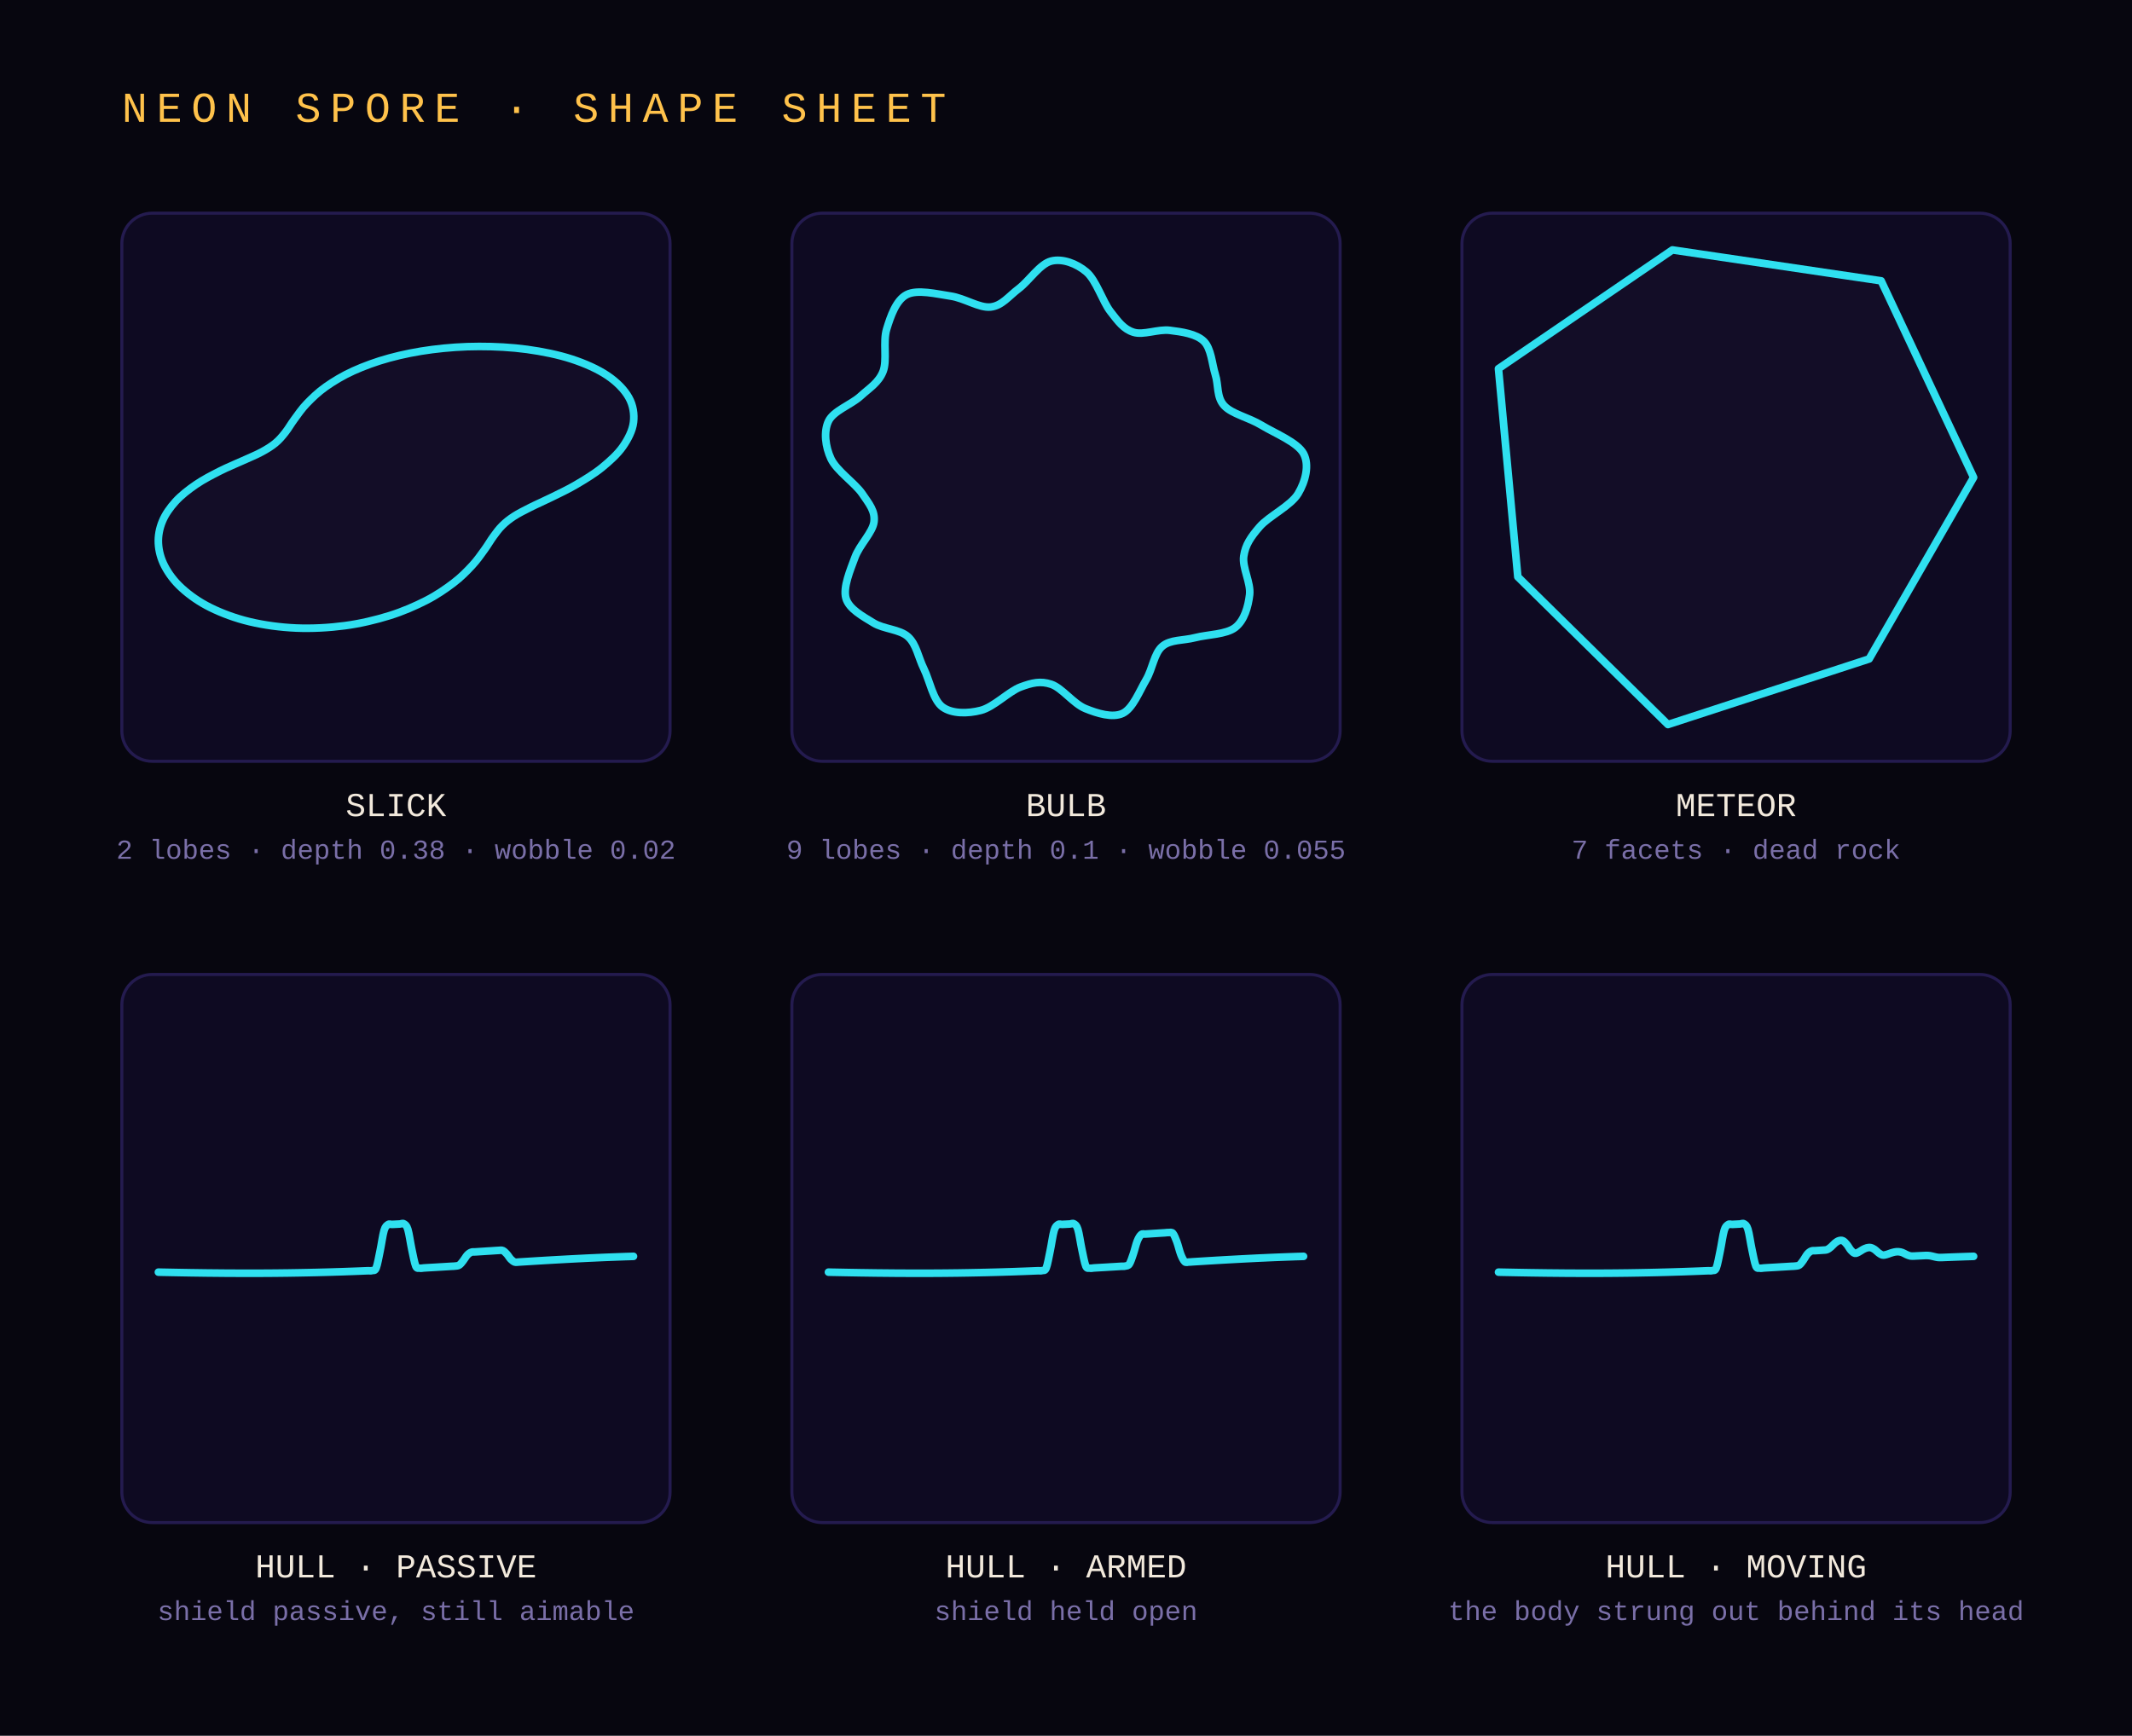
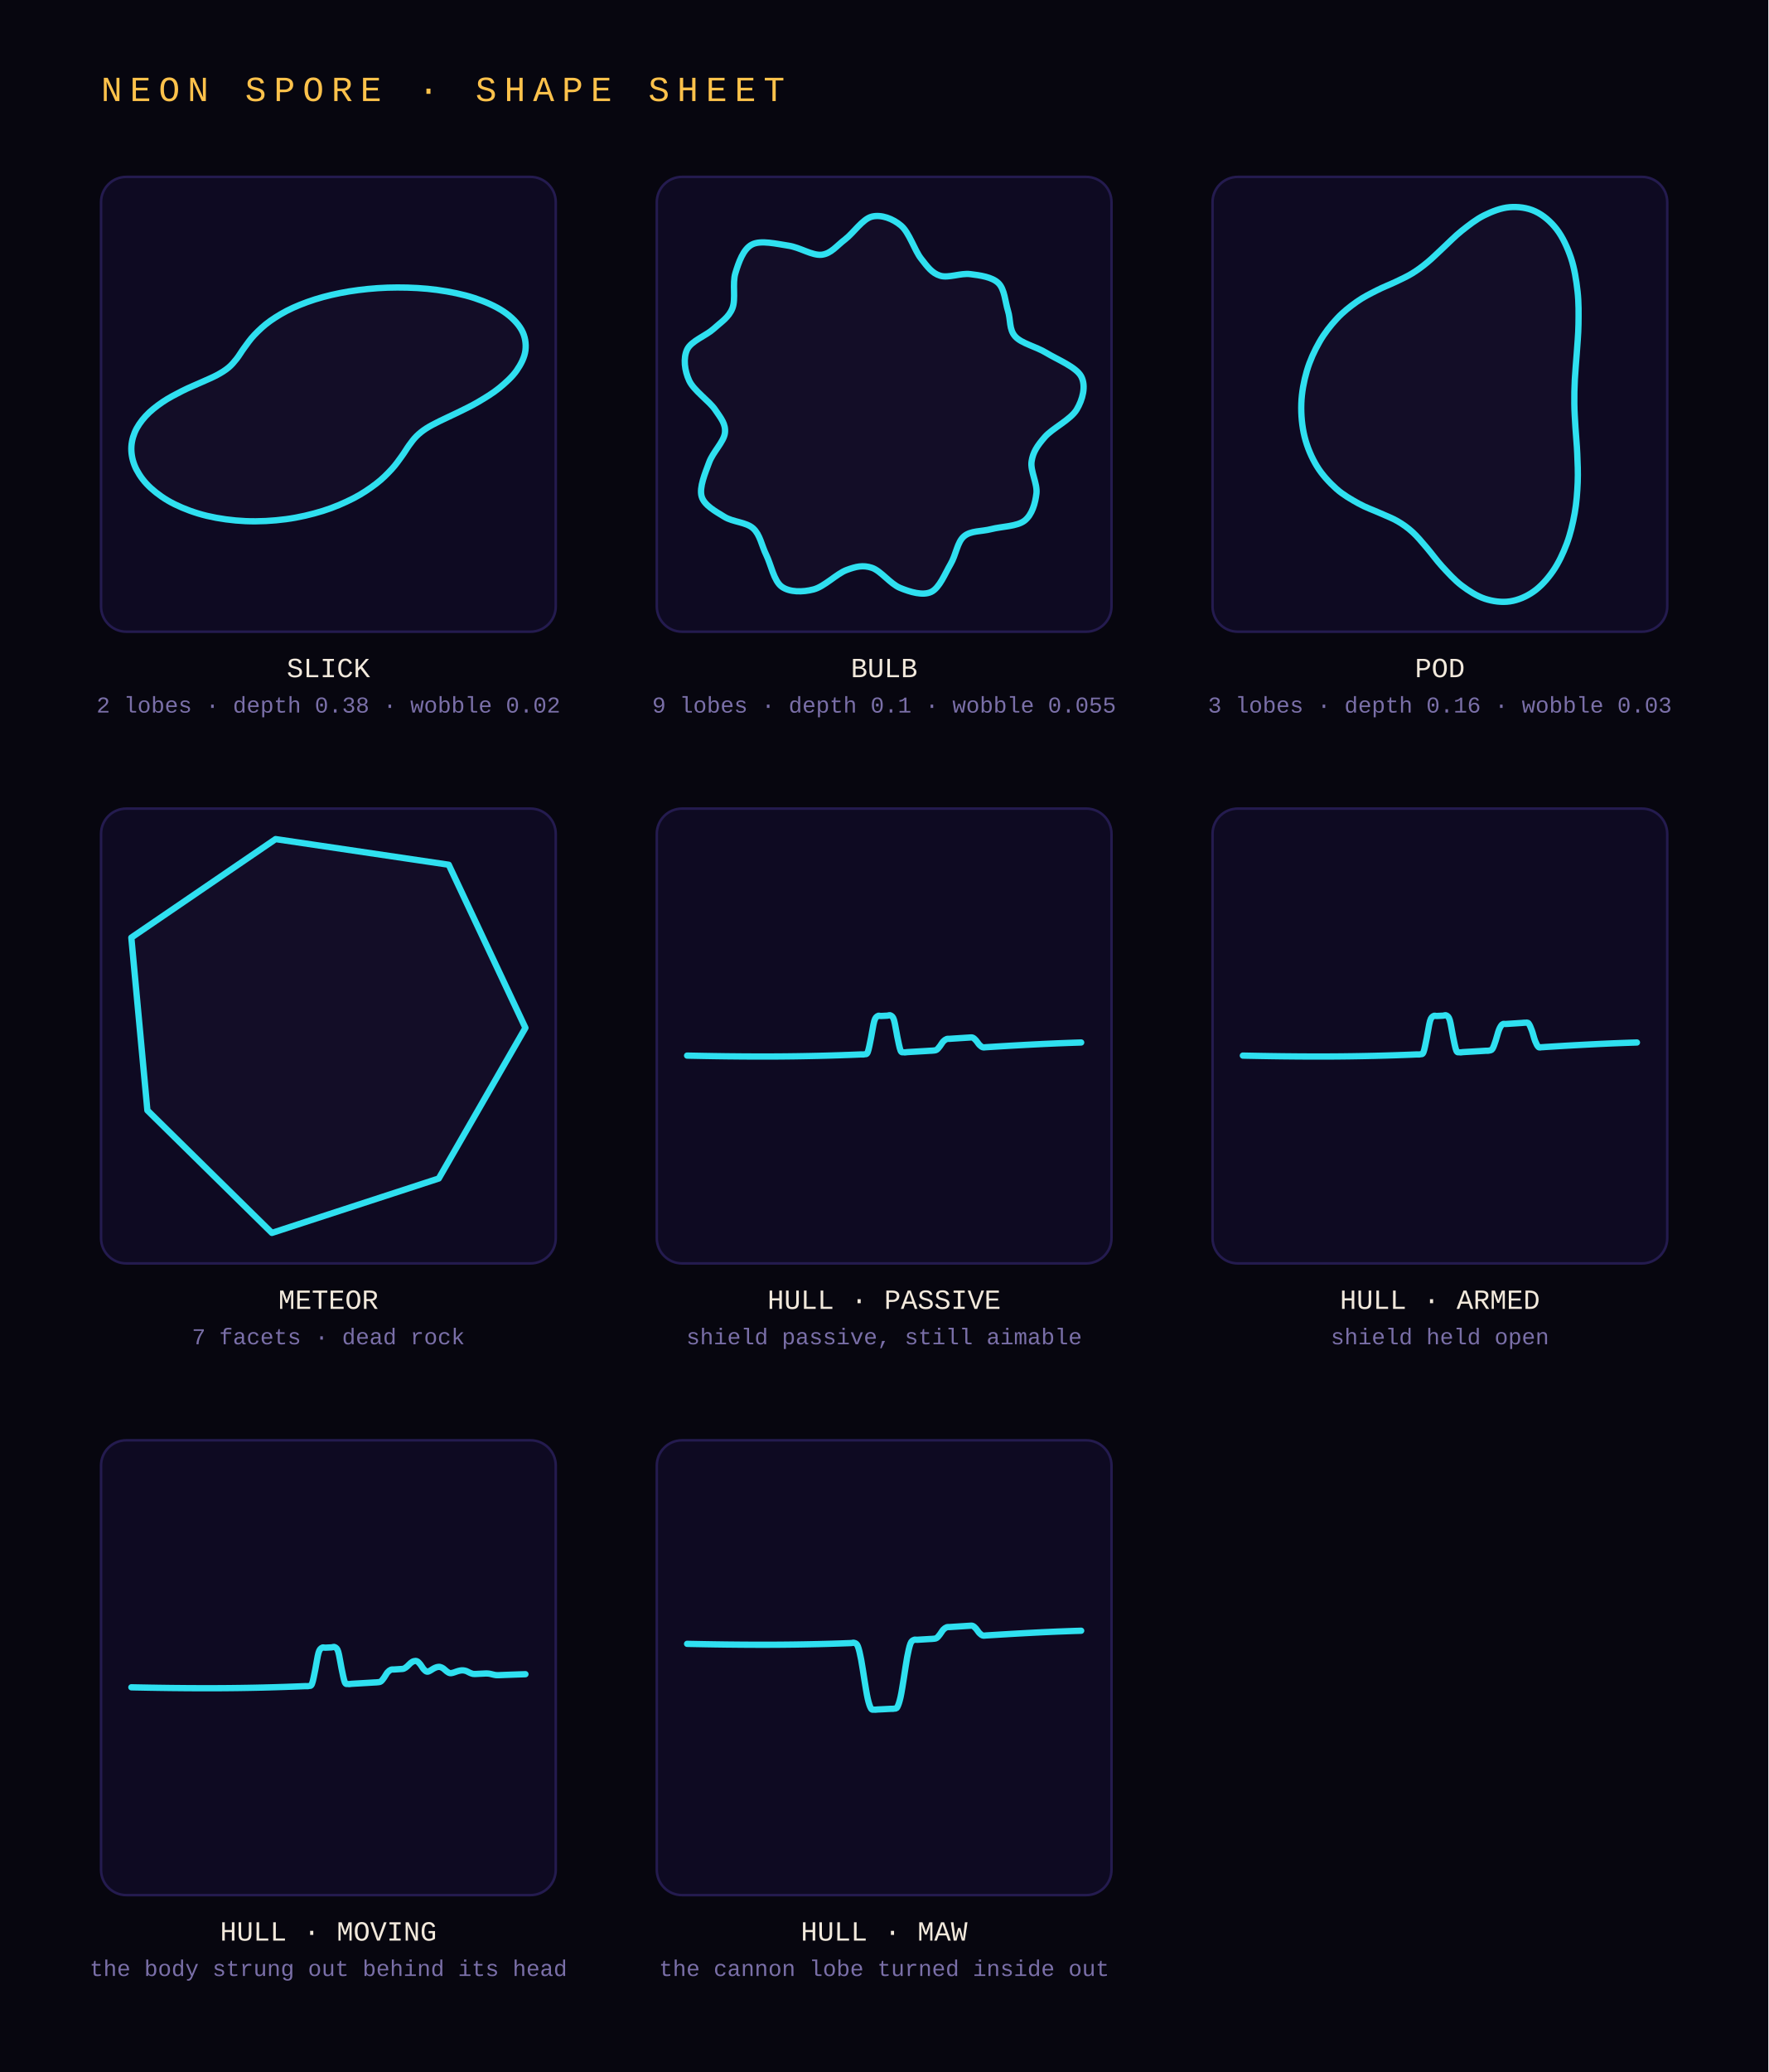
- <svg xmlns="http://www.w3.org/2000/svg" viewBox="0 0 700 570" width="700" height="570">
-   <rect width="700" height="570" fill="#07060F" />
+ <svg xmlns="http://www.w3.org/2000/svg" viewBox="0 0 700 820" width="700" height="820">
+   <rect width="700" height="820" fill="#07060F" />
  <text x="40" y="40" fill="#FFC24B" font-family="Courier New, monospace" font-size="14" letter-spacing="3">NEON SPORE · SHAPE SHEET</text>
  <g transform="translate(130 160)">
    <rect x="-90" y="-90" width="180" height="180" rx="10" fill="#0E0A22" stroke="#241B4F" />
    <g transform="scale(1.0632) translate(-2.03 -0.83)">
      <path d="M 57.73 0.00 C 55.14 1.53, 52.42 2.79, 50.05 3.96 C 47.68 5.14, 45.43 6.09, 43.50 7.07 C 41.58 8.04, 39.92 8.87, 38.48 9.80 C 37.04 10.74, 35.93 11.62, 34.87 12.67 C 33.81 13.71, 33.03 14.80, 32.11 16.05 C 31.19 17.31, 30.43 18.69, 29.33 20.19 C 28.23 21.69, 27.12 23.35, 25.53 25.05 C 23.94 26.76, 22.13 28.63, 19.77 30.42 C 17.40 32.21, 14.64 34.14, 11.35 35.82 C 8.05 37.50, 4.19 39.21, 0.00 40.51 C -4.19 41.81, -9.01 42.97, -13.81 43.60 C -18.61 44.24, -23.91 44.53, -28.80 44.32 C -33.69 44.11, -38.76 43.41, -43.17 42.36 C -47.57 41.31, -51.76 39.74, -55.24 38.02 C -58.73 36.30, -61.71 34.17, -64.06 32.03 C -66.42 29.90, -68.17 27.51, -69.38 25.20 C -70.59 22.89, -71.21 20.48, -71.33 18.17 C -71.45 15.87, -71.00 13.55, -70.11 11.39 C -69.23 9.23, -67.75 7.13, -66.02 5.23 C -64.29 3.33, -62.00 1.56, -59.73 0.00 C -57.45 -1.56, -54.78 -2.92, -52.37 -4.15 C -49.97 -5.37, -47.43 -6.37, -45.28 -7.36 C -43.13 -8.34, -41.13 -9.14, -39.45 -10.05 C -37.77 -10.96, -36.43 -11.79, -35.21 -12.79 C -33.99 -13.80, -33.13 -14.85, -32.15 -16.08 C -31.17 -17.31, -30.43 -18.69, -29.32 -20.18 C -28.21 -21.67, -27.11 -23.35, -25.50 -25.02 C -23.88 -26.69, -22.02 -28.52, -19.63 -30.20 C -17.23 -31.88, -14.39 -33.62, -11.12 -35.10 C -7.85 -36.57, -4.05 -37.98, -0.00 -39.08 C 4.05 -40.18, 8.59 -41.10, 13.21 -41.69 C 17.83 -42.29, 22.83 -42.65, 27.72 -42.65 C 32.61 -42.66, 37.77 -42.39, 42.53 -41.74 C 47.30 -41.09, 52.17 -40.09, 56.30 -38.75 C 60.43 -37.40, 64.38 -35.64, 67.32 -33.66 C 70.26 -31.68, 72.61 -29.27, 73.95 -26.87 C 75.30 -24.46, 75.70 -21.73, 75.39 -19.21 C 75.08 -16.68, 73.73 -14.05, 72.10 -11.71 C 70.47 -9.38, 67.99 -7.15, 65.59 -5.19 C 63.19 -3.24, 60.32 -1.53, 57.73 0.00 Z" fill="#190F2C" fill-opacity="0.55" stroke="#2FE0F0" stroke-width="2.35" stroke-linejoin="round" stroke-linecap="round" />
    </g>
    <text y="108" text-anchor="middle" fill="#F2E9DC" font-family="Courier New, monospace" font-size="11">SLICK</text>
    <text y="122" text-anchor="middle" fill="#7A6FA8" font-family="Courier New, monospace" font-size="9">2 lobes · depth 0.38 · wobble 0.02</text>
  </g>
  <g transform="translate(350 160)">
    <rect x="-90" y="-90" width="180" height="180" rx="10" fill="#0E0A22" stroke="#241B4F" />
    <g transform="scale(1.3294) translate(-3.64 1.58)">
      <path d="M 60.97 0.00 C 59.16 3.00, 53.73 5.58, 51.49 8.16 C 49.26 10.73, 47.95 12.64, 47.54 15.45 C 47.12 18.25, 49.33 22.03, 48.99 24.96 C 48.64 27.89, 47.71 31.27, 45.48 33.04 C 43.24 34.81, 38.58 34.79, 35.57 35.57 C 32.56 36.35, 29.43 35.99, 27.41 37.73 C 25.39 39.46, 25.05 43.22, 23.43 45.98 C 21.80 48.74, 20.14 53.10, 17.64 54.28 C 15.14 55.47, 11.35 54.29, 8.41 53.09 C 5.47 51.89, 2.66 47.99, 0.00 47.10 C -2.66 46.22, -4.67 46.69, -7.56 47.76 C -10.46 48.83, -14.18 52.72, -17.40 53.54 C -20.61 54.37, -24.51 54.42, -26.86 52.71 C -29.20 51.00, -30.03 46.18, -31.45 43.29 C -32.87 40.40, -33.28 37.26, -35.36 35.36 C -37.44 33.47, -41.37 33.50, -43.93 31.92 C -46.49 30.33, -49.95 28.53, -50.71 25.84 C -51.47 23.15, -49.65 18.91, -48.49 15.76 C -47.34 12.61, -44.07 9.56, -43.77 6.93 C -43.47 4.31, -44.93 2.59, -46.70 0.00 C -48.47 -2.59, -53.02 -5.64, -54.41 -8.62 C -55.80 -11.60, -56.24 -15.31, -55.03 -17.88 C -53.82 -20.45, -49.40 -21.98, -47.15 -24.03 C -44.91 -26.08, -42.63 -27.41, -41.54 -30.18 C -40.46 -32.95, -41.62 -37.49, -40.65 -40.65 C -39.68 -43.81, -38.34 -47.79, -35.71 -49.15 C -33.08 -50.51, -28.32 -49.31, -24.86 -48.80 C -21.41 -48.29, -17.79 -45.80, -14.98 -46.10 C -12.17 -46.41, -10.52 -48.75, -8.02 -50.64 C -5.52 -52.53, -2.78 -56.76, -0.00 -57.45 C 2.78 -58.14, 6.24 -56.85, 8.68 -54.77 C 11.11 -52.70, 12.68 -47.47, 14.61 -44.98 C 16.55 -42.49, 17.86 -40.63, 20.31 -39.86 C 22.76 -39.08, 26.41 -40.70, 29.30 -40.33 C 32.20 -39.97, 35.79 -39.48, 37.66 -37.66 C 39.53 -35.84, 39.68 -32.09, 40.51 -29.43 C 41.35 -26.78, 40.78 -23.84, 42.69 -21.75 C 44.59 -19.66, 48.68 -18.86, 51.95 -16.88 C 55.22 -14.90, 60.82 -12.68, 62.32 -9.87 C 63.82 -7.06, 62.77 -3.00, 60.97 0.00 Z" fill="#190F2C" fill-opacity="0.55" stroke="#2FE0F0" stroke-width="1.88" stroke-linejoin="round" stroke-linecap="round" />
    </g>
    <text y="108" text-anchor="middle" fill="#F2E9DC" font-family="Courier New, monospace" font-size="11">BULB</text>
    <text y="122" text-anchor="middle" fill="#7A6FA8" font-family="Courier New, monospace" font-size="9">9 lobes · depth 0.1 · wobble 0.055</text>
  </g>
  <g transform="translate(570 160)">
    <rect x="-90" y="-90" width="180" height="180" rx="10" fill="#0E0A22" stroke="#241B4F" />
+     <g transform="scale(1.4759) translate(5.86 -0.19)">
+       <path d="M 30.20 0.00 C 30.22 2.14, 30.37 4.20, 30.50 6.44 C 30.63 8.68, 30.88 10.97, 30.98 13.42 C 31.08 15.87, 31.21 18.47, 31.10 21.13 C 30.99 23.78, 30.79 26.62, 30.30 29.35 C 29.81 32.09, 29.14 34.96, 28.17 37.55 C 27.19 40.15, 25.96 42.77, 24.47 44.92 C 22.99 47.06, 21.19 49.06, 19.26 50.41 C 17.34 51.77, 15.10 52.72, 12.93 53.04 C 10.75 53.36, 8.37 53.04, 6.22 52.34 C 4.06 51.63, 1.90 50.24, 0.00 48.80 C -1.90 47.37, -3.63 45.43, -5.20 43.74 C -6.76 42.04, -8.08 40.17, -9.41 38.62 C -10.74 37.08, -11.88 35.66, -13.18 34.48 C -14.47 33.30, -15.72 32.41, -17.19 31.55 C -18.66 30.69, -20.25 30.12, -22.00 29.33 C -23.74 28.54, -25.72 27.88, -27.66 26.80 C -29.60 25.72, -31.77 24.51, -33.63 22.85 C -35.49 21.18, -37.41 19.14, -38.83 16.82 C -40.25 14.50, -41.45 11.71, -42.15 8.90 C -42.85 6.10, -43.13 2.95, -43.03 0.00 C -42.93 -2.95, -42.35 -6.02, -41.54 -8.77 C -40.73 -11.53, -39.50 -14.20, -38.16 -16.53 C -36.83 -18.87, -35.17 -20.97, -33.50 -22.76 C -31.84 -24.56, -29.96 -26.02, -28.17 -27.29 C -26.38 -28.56, -24.51 -29.48, -22.77 -30.36 C -21.04 -31.25, -19.35 -31.87, -17.78 -32.62 C -16.20 -33.38, -14.76 -34.02, -13.33 -34.89 C -11.91 -35.76, -10.62 -36.71, -9.23 -37.86 C -7.83 -39.01, -6.50 -40.38, -4.96 -41.79 C -3.43 -43.20, -1.83 -44.89, -0.00 -46.34 C 1.83 -47.78, 3.86 -49.41, 5.99 -50.46 C 8.13 -51.52, 10.55 -52.47, 12.83 -52.66 C 15.12 -52.84, 17.59 -52.54, 19.70 -51.55 C 21.81 -50.57, 23.87 -48.82, 25.47 -46.74 C 27.07 -44.66, 28.36 -41.84, 29.30 -39.06 C 30.23 -36.29, 30.73 -33.06, 31.06 -30.09 C 31.40 -27.12, 31.35 -24.06, 31.31 -21.27 C 31.27 -18.48, 31.00 -15.84, 30.84 -13.36 C 30.67 -10.88, 30.44 -8.63, 30.33 -6.41 C 30.22 -4.18, 30.17 -2.14, 30.20 0.00 Z" fill="#190F2C" fill-opacity="0.55" stroke="#2FE0F0" stroke-width="1.69" stroke-linejoin="round" stroke-linecap="round" />
+     </g>
+     <text y="108" text-anchor="middle" fill="#F2E9DC" font-family="Courier New, monospace" font-size="11">POD</text>
+     <text y="122" text-anchor="middle" fill="#7A6FA8" font-family="Courier New, monospace" font-size="9">3 lobes · depth 0.16 · wobble 0.03</text>
+   </g>
+   <g transform="translate(130 410)">
+     <rect x="-90" y="-90" width="180" height="180" rx="10" fill="#0E0A22" stroke="#241B4F" />
    <g transform="scale(1.7229) translate(-2.23 -1.87)">
      <path d="M 47.50 0.00 L 27.59 34.60 L -10.75 47.10 L -39.36 18.95 L -43.05 -20.73 L -9.90 -43.36 L 29.88 -37.47 Z" fill="#190F2C" fill-opacity="0.55" stroke="#2FE0F0" stroke-width="1.45" stroke-linejoin="round" stroke-linecap="round" />
    </g>
    <text y="108" text-anchor="middle" fill="#F2E9DC" font-family="Courier New, monospace" font-size="11">METEOR</text>
    <text y="122" text-anchor="middle" fill="#7A6FA8" font-family="Courier New, monospace" font-size="9">7 facets · dead rock</text>
  </g>
-   <g transform="translate(130 410)">
+   <g transform="translate(350 410)">
    <rect x="-90" y="-90" width="180" height="180" rx="10" fill="#0E0A22" stroke="#241B4F" />
    <g transform="scale(0.619) translate(0.00 -5.76)">
      <path d="M -126.00 18.29 C -125.65 18.30, -124.60 18.32, -123.90 18.34 C -123.20 18.35, -122.50 18.37, -121.80 18.38 C -121.10 18.39, -120.40 18.41, -119.70 18.42 C -119.00 18.44, -118.30 18.45, -117.60 18.46 C -116.90 18.48, -116.20 18.49, -115.50 18.50 C -114.80 18.51, -114.10 18.53, -113.40 18.54 C -112.70 18.55, -112.00 18.56, -111.30 18.57 C -110.60 18.59, -109.90 18.60, -109.20 18.61 C -108.50 18.62, -107.80 18.63, -107.10 18.64 C -106.40 18.65, -105.70 18.66, -105.00 18.67 C -104.30 18.68, -103.60 18.69, -102.90 18.70 C -102.20 18.71, -101.50 18.72, -100.80 18.73 C -100.10 18.74, -99.40 18.74, -98.70 18.75 C -98.00 18.76, -97.30 18.77, -96.60 18.77 C -95.90 18.78, -95.20 18.79, -94.50 18.79 C -93.80 18.80, -93.10 18.81, -92.40 18.81 C -91.70 18.82, -91.00 18.82, -90.30 18.83 C -89.60 18.83, -88.90 18.84, -88.20 18.84 C -87.50 18.85, -86.80 18.85, -86.10 18.85 C -85.40 18.86, -84.70 18.86, -84.00 18.86 C -83.30 18.86, -82.60 18.87, -81.90 18.87 C -81.20 18.87, -80.50 18.87, -79.80 18.87 C -79.10 18.87, -78.40 18.87, -77.70 18.87 C -77.00 18.87, -76.30 18.87, -75.60 18.87 C -74.90 18.87, -74.20 18.87, -73.50 18.87 C -72.80 18.86, -72.10 18.86, -71.40 18.86 C -70.70 18.86, -70.00 18.85, -69.30 18.85 C -68.60 18.84, -67.90 18.84, -67.20 18.84 C -66.50 18.83, -65.80 18.83, -65.10 18.82 C -64.40 18.81, -63.70 18.81, -63.00 18.80 C -62.30 18.79, -61.60 18.79, -60.90 18.78 C -60.20 18.77, -59.50 18.76, -58.80 18.75 C -58.10 18.74, -57.40 18.74, -56.70 18.73 C -56.00 18.72, -55.30 18.71, -54.60 18.69 C -53.90 18.68, -53.20 18.67, -52.50 18.66 C -51.80 18.65, -51.10 18.64, -50.40 18.62 C -49.70 18.61, -49.00 18.60, -48.30 18.58 C -47.60 18.57, -46.90 18.56, -46.20 18.54 C -45.50 18.53, -44.80 18.51, -44.10 18.49 C -43.40 18.48, -42.70 18.46, -42.00 18.45 C -41.30 18.43, -40.60 18.41, -39.90 18.39 C -39.20 18.38, -38.50 18.36, -37.80 18.34 C -37.10 18.32, -36.40 18.30, -35.70 18.28 C -35.00 18.26, -34.30 18.24, -33.60 18.22 C -32.90 18.20, -32.20 18.18, -31.50 18.15 C -30.80 18.13, -30.10 18.11, -29.40 18.09 C -28.70 18.06, -28.00 18.04, -27.30 18.02 C -26.60 17.99, -25.90 17.97, -25.20 17.94 C -24.50 17.92, -23.80 17.89, -23.10 17.87 C -22.40 17.84, -21.70 17.82, -21.00 17.79 C -20.30 17.76, -19.60 17.74, -18.90 17.71 C -18.20 17.68, -17.50 17.65, -16.80 17.62 C -16.10 17.60, -15.40 17.57, -14.70 17.54 C -14.00 17.51, -13.30 17.69, -12.60 17.45 C -11.90 17.21, -11.20 17.85, -10.50 16.10 C -9.80 14.36, -9.10 10.31, -8.40 6.98 C -7.70 3.66, -7.00 -1.52, -6.30 -3.84 C -5.60 -6.16, -4.90 -6.40, -4.20 -6.94 C -3.50 -7.47, -2.80 -7.00, -2.10 -7.04 C -1.40 -7.07, -0.70 -7.11, 0.00 -7.14 C 0.70 -7.18, 1.40 -7.21, 2.10 -7.25 C 2.80 -7.29, 3.50 -7.82, 4.20 -7.36 C 4.90 -6.90, 5.60 -6.72, 6.30 -4.47 C 7.00 -2.22, 7.70 2.89, 8.40 6.14 C 9.10 9.39, 9.80 13.37, 10.50 15.05 C 11.20 16.72, 11.90 16.01, 12.60 16.18 C 13.30 16.35, 14.00 16.11, 14.70 16.07 C 15.40 16.03, 16.10 15.99, 16.80 15.94 C 17.50 15.90, 18.20 15.86, 18.90 15.82 C 19.60 15.78, 20.30 15.74, 21.00 15.70 C 21.70 15.66, 22.40 15.62, 23.10 15.57 C 23.80 15.53, 24.50 15.49, 25.20 15.45 C 25.90 15.41, 26.60 15.36, 27.30 15.32 C 28.00 15.28, 28.70 15.23, 29.40 15.19 C 30.10 15.15, 30.80 15.17, 31.50 15.06 C 32.20 14.95, 32.90 15.01, 33.60 14.53 C 34.30 14.06, 35.00 13.10, 35.70 12.22 C 36.40 11.34, 37.10 10.00, 37.80 9.25 C 38.50 8.50, 39.20 8.02, 39.90 7.74 C 40.60 7.45, 41.30 7.60, 42.00 7.55 C 42.70 7.49, 43.40 7.46, 44.10 7.41 C 44.80 7.37, 45.50 7.32, 46.20 7.28 C 46.90 7.23, 47.60 7.19, 48.30 7.14 C 49.00 7.10, 49.70 7.05, 50.40 7.01 C 51.10 6.96, 51.80 6.92, 52.50 6.87 C 53.20 6.83, 53.90 6.74, 54.60 6.74 C 55.30 6.73, 56.00 6.53, 56.70 6.85 C 57.40 7.17, 58.10 7.89, 58.80 8.65 C 59.50 9.40, 60.20 10.68, 60.90 11.40 C 61.60 12.11, 62.30 12.67, 63.00 12.93 C 63.70 13.18, 64.40 12.95, 65.10 12.93 C 65.80 12.90, 66.50 12.84, 67.20 12.80 C 67.90 12.75, 68.60 12.71, 69.30 12.67 C 70.00 12.62, 70.70 12.58, 71.40 12.54 C 72.10 12.49, 72.80 12.45, 73.50 12.41 C 74.20 12.37, 74.90 12.32, 75.60 12.28 C 76.30 12.24, 77.00 12.20, 77.70 12.16 C 78.40 12.12, 79.10 12.07, 79.80 12.03 C 80.50 11.99, 81.20 11.95, 81.90 11.91 C 82.60 11.87, 83.30 11.83, 84.00 11.79 C 84.70 11.75, 85.40 11.71, 86.10 11.67 C 86.80 11.63, 87.50 11.59, 88.20 11.56 C 88.90 11.52, 89.60 11.48, 90.30 11.44 C 91.00 11.40, 91.70 11.37, 92.40 11.33 C 93.10 11.29, 93.80 11.26, 94.50 11.22 C 95.20 11.18, 95.90 11.15, 96.60 11.11 C 97.30 11.08, 98.00 11.04, 98.70 11.01 C 99.40 10.97, 100.10 10.94, 100.80 10.90 C 101.50 10.87, 102.20 10.84, 102.90 10.80 C 103.60 10.77, 104.30 10.74, 105.00 10.71 C 105.70 10.68, 106.40 10.64, 107.10 10.61 C 107.80 10.58, 108.50 10.55, 109.20 10.52 C 109.90 10.49, 110.60 10.46, 111.30 10.43 C 112.00 10.41, 112.70 10.38, 113.40 10.35 C 114.10 10.32, 114.80 10.29, 115.50 10.27 C 116.20 10.24, 116.90 10.22, 117.60 10.19 C 118.30 10.16, 119.00 10.14, 119.70 10.12 C 120.40 10.09, 121.10 10.07, 121.80 10.04 C 122.50 10.02, 123.20 10.00, 123.90 9.98 C 124.60 9.95, 125.65 9.92, 126.00 9.91 " fill="none" stroke="#2FE0F0" stroke-width="4.04" stroke-linejoin="round" stroke-linecap="round" />
    </g>
    <text y="108" text-anchor="middle" fill="#F2E9DC" font-family="Courier New, monospace" font-size="11">HULL · PASSIVE</text>
    <text y="122" text-anchor="middle" fill="#7A6FA8" font-family="Courier New, monospace" font-size="9">shield passive, still aimable</text>
  </g>
-   <g transform="translate(350 410)">
+   <g transform="translate(570 410)">
    <rect x="-90" y="-90" width="180" height="180" rx="10" fill="#0E0A22" stroke="#241B4F" />
    <g transform="scale(0.619) translate(0.00 -5.76)">
      <path d="M -126.00 18.29 C -125.65 18.30, -124.60 18.32, -123.90 18.34 C -123.20 18.35, -122.50 18.37, -121.80 18.38 C -121.10 18.39, -120.40 18.41, -119.70 18.42 C -119.00 18.44, -118.30 18.45, -117.60 18.46 C -116.90 18.48, -116.20 18.49, -115.50 18.50 C -114.80 18.51, -114.10 18.53, -113.40 18.54 C -112.70 18.55, -112.00 18.56, -111.30 18.57 C -110.60 18.59, -109.90 18.60, -109.20 18.61 C -108.50 18.62, -107.80 18.63, -107.10 18.64 C -106.40 18.65, -105.70 18.66, -105.00 18.67 C -104.30 18.68, -103.60 18.69, -102.90 18.70 C -102.20 18.71, -101.50 18.72, -100.80 18.73 C -100.10 18.74, -99.40 18.74, -98.70 18.75 C -98.00 18.76, -97.30 18.77, -96.60 18.77 C -95.90 18.78, -95.20 18.79, -94.50 18.79 C -93.80 18.80, -93.10 18.81, -92.40 18.81 C -91.70 18.82, -91.00 18.82, -90.30 18.83 C -89.60 18.83, -88.90 18.84, -88.20 18.84 C -87.50 18.85, -86.80 18.85, -86.10 18.85 C -85.40 18.86, -84.70 18.86, -84.00 18.86 C -83.30 18.86, -82.60 18.87, -81.90 18.87 C -81.20 18.87, -80.50 18.87, -79.80 18.87 C -79.10 18.87, -78.40 18.87, -77.70 18.87 C -77.00 18.87, -76.30 18.87, -75.60 18.87 C -74.90 18.87, -74.20 18.87, -73.50 18.87 C -72.80 18.86, -72.10 18.86, -71.40 18.86 C -70.70 18.86, -70.00 18.85, -69.30 18.85 C -68.60 18.84, -67.90 18.84, -67.20 18.84 C -66.50 18.83, -65.80 18.83, -65.10 18.82 C -64.40 18.81, -63.70 18.81, -63.00 18.80 C -62.30 18.79, -61.60 18.79, -60.90 18.78 C -60.20 18.77, -59.50 18.76, -58.80 18.75 C -58.10 18.74, -57.40 18.74, -56.70 18.73 C -56.00 18.72, -55.30 18.71, -54.60 18.69 C -53.90 18.68, -53.20 18.67, -52.50 18.66 C -51.80 18.65, -51.10 18.64, -50.40 18.62 C -49.70 18.61, -49.00 18.60, -48.30 18.58 C -47.60 18.57, -46.90 18.56, -46.20 18.54 C -45.50 18.53, -44.80 18.51, -44.10 18.49 C -43.40 18.48, -42.70 18.46, -42.00 18.45 C -41.30 18.43, -40.60 18.41, -39.90 18.39 C -39.20 18.38, -38.50 18.36, -37.80 18.34 C -37.10 18.32, -36.40 18.30, -35.70 18.28 C -35.00 18.26, -34.30 18.24, -33.60 18.22 C -32.90 18.20, -32.20 18.18, -31.50 18.15 C -30.80 18.13, -30.10 18.11, -29.40 18.09 C -28.70 18.06, -28.00 18.04, -27.30 18.02 C -26.60 17.99, -25.90 17.97, -25.20 17.94 C -24.50 17.92, -23.80 17.89, -23.10 17.87 C -22.40 17.84, -21.70 17.82, -21.00 17.79 C -20.30 17.76, -19.60 17.74, -18.90 17.71 C -18.20 17.68, -17.50 17.65, -16.80 17.62 C -16.10 17.60, -15.40 17.57, -14.70 17.54 C -14.00 17.51, -13.30 17.69, -12.60 17.45 C -11.90 17.21, -11.20 17.85, -10.50 16.10 C -9.80 14.36, -9.10 10.31, -8.40 6.98 C -7.70 3.66, -7.00 -1.52, -6.30 -3.84 C -5.60 -6.16, -4.90 -6.40, -4.20 -6.94 C -3.50 -7.47, -2.80 -7.00, -2.10 -7.04 C -1.40 -7.07, -0.70 -7.11, 0.00 -7.14 C 0.70 -7.18, 1.40 -7.21, 2.10 -7.25 C 2.80 -7.29, 3.50 -7.82, 4.20 -7.36 C 4.90 -6.90, 5.60 -6.72, 6.30 -4.47 C 7.00 -2.22, 7.70 2.89, 8.40 6.14 C 9.10 9.39, 9.80 13.37, 10.50 15.05 C 11.20 16.72, 11.90 16.01, 12.60 16.18 C 13.30 16.35, 14.00 16.11, 14.70 16.07 C 15.40 16.03, 16.10 15.99, 16.80 15.94 C 17.50 15.90, 18.20 15.86, 18.90 15.82 C 19.60 15.78, 20.30 15.74, 21.00 15.70 C 21.70 15.66, 22.40 15.62, 23.10 15.57 C 23.80 15.53, 24.50 15.49, 25.20 15.45 C 25.90 15.41, 26.60 15.36, 27.30 15.32 C 28.00 15.28, 28.70 15.23, 29.40 15.19 C 30.10 15.15, 30.80 15.26, 31.50 15.06 C 32.20 14.86, 32.90 15.05, 33.60 13.99 C 34.30 12.92, 35.00 10.69, 35.70 8.65 C 36.40 6.62, 37.10 3.49, 37.80 1.77 C 38.50 0.05, 39.20 -1.03, 39.90 -1.65 C 40.60 -2.26, 41.30 -1.85, 42.00 -1.92 C 42.70 -1.99, 43.40 -2.01, 44.10 -2.05 C 44.80 -2.10, 45.50 -2.14, 46.20 -2.19 C 46.90 -2.23, 47.60 -2.28, 48.30 -2.32 C 49.00 -2.37, 49.70 -2.41, 50.40 -2.46 C 51.10 -2.50, 51.80 -2.55, 52.50 -2.59 C 53.20 -2.64, 53.90 -2.78, 54.60 -2.73 C 55.30 -2.68, 56.00 -3.10, 56.70 -2.28 C 57.40 -1.46, 58.10 0.32, 58.80 2.19 C 59.50 4.05, 60.20 7.16, 60.90 8.92 C 61.60 10.68, 62.30 12.08, 63.00 12.75 C 63.70 13.41, 64.40 12.92, 65.10 12.93 C 65.80 12.94, 66.50 12.84, 67.20 12.80 C 67.90 12.75, 68.60 12.71, 69.30 12.67 C 70.00 12.62, 70.70 12.58, 71.40 12.54 C 72.10 12.49, 72.80 12.45, 73.50 12.41 C 74.20 12.37, 74.90 12.32, 75.60 12.28 C 76.30 12.24, 77.00 12.20, 77.70 12.16 C 78.40 12.12, 79.10 12.07, 79.80 12.03 C 80.50 11.99, 81.20 11.95, 81.90 11.91 C 82.60 11.87, 83.30 11.83, 84.00 11.79 C 84.70 11.75, 85.40 11.71, 86.10 11.67 C 86.80 11.63, 87.50 11.59, 88.20 11.56 C 88.90 11.52, 89.60 11.48, 90.30 11.44 C 91.00 11.40, 91.70 11.37, 92.40 11.33 C 93.10 11.29, 93.80 11.26, 94.50 11.22 C 95.20 11.18, 95.90 11.15, 96.60 11.11 C 97.30 11.08, 98.00 11.04, 98.70 11.01 C 99.40 10.97, 100.10 10.94, 100.80 10.90 C 101.50 10.87, 102.20 10.84, 102.90 10.80 C 103.60 10.77, 104.30 10.74, 105.00 10.71 C 105.70 10.68, 106.40 10.64, 107.10 10.61 C 107.80 10.58, 108.50 10.55, 109.20 10.52 C 109.90 10.49, 110.60 10.46, 111.30 10.43 C 112.00 10.41, 112.70 10.38, 113.40 10.35 C 114.10 10.32, 114.80 10.29, 115.50 10.27 C 116.20 10.24, 116.90 10.22, 117.60 10.19 C 118.30 10.16, 119.00 10.14, 119.70 10.12 C 120.40 10.09, 121.10 10.07, 121.80 10.04 C 122.50 10.02, 123.20 10.00, 123.90 9.98 C 124.60 9.95, 125.65 9.92, 126.00 9.91 " fill="none" stroke="#2FE0F0" stroke-width="4.04" stroke-linejoin="round" stroke-linecap="round" />
    </g>
    <text y="108" text-anchor="middle" fill="#F2E9DC" font-family="Courier New, monospace" font-size="11">HULL · ARMED</text>
    <text y="122" text-anchor="middle" fill="#7A6FA8" font-family="Courier New, monospace" font-size="9">shield held open</text>
  </g>
-   <g transform="translate(570 410)">
+   <g transform="translate(130 660)">
    <rect x="-90" y="-90" width="180" height="180" rx="10" fill="#0E0A22" stroke="#241B4F" />
    <g transform="scale(0.619) translate(0.00 -5.76)">
      <path d="M -126.00 18.29 C -125.65 18.30, -124.60 18.32, -123.90 18.34 C -123.20 18.35, -122.50 18.37, -121.80 18.38 C -121.10 18.39, -120.40 18.41, -119.70 18.42 C -119.00 18.44, -118.30 18.45, -117.60 18.46 C -116.90 18.48, -116.20 18.49, -115.50 18.50 C -114.80 18.51, -114.10 18.53, -113.40 18.54 C -112.70 18.55, -112.00 18.56, -111.30 18.57 C -110.60 18.59, -109.90 18.60, -109.20 18.61 C -108.50 18.62, -107.80 18.63, -107.10 18.64 C -106.40 18.65, -105.70 18.66, -105.00 18.67 C -104.30 18.68, -103.60 18.69, -102.90 18.70 C -102.20 18.71, -101.50 18.72, -100.80 18.73 C -100.10 18.74, -99.40 18.74, -98.70 18.75 C -98.00 18.76, -97.30 18.77, -96.60 18.77 C -95.90 18.78, -95.20 18.79, -94.50 18.79 C -93.80 18.80, -93.10 18.81, -92.40 18.81 C -91.70 18.82, -91.00 18.82, -90.30 18.83 C -89.60 18.83, -88.90 18.84, -88.20 18.84 C -87.50 18.85, -86.80 18.85, -86.10 18.85 C -85.40 18.86, -84.70 18.86, -84.00 18.86 C -83.30 18.86, -82.60 18.87, -81.90 18.87 C -81.20 18.87, -80.50 18.87, -79.80 18.87 C -79.10 18.87, -78.40 18.87, -77.70 18.87 C -77.00 18.87, -76.30 18.87, -75.60 18.87 C -74.90 18.87, -74.20 18.87, -73.50 18.87 C -72.80 18.86, -72.10 18.86, -71.40 18.86 C -70.70 18.86, -70.00 18.85, -69.30 18.85 C -68.60 18.84, -67.90 18.84, -67.20 18.84 C -66.50 18.83, -65.80 18.83, -65.10 18.82 C -64.40 18.81, -63.70 18.81, -63.00 18.80 C -62.30 18.79, -61.60 18.79, -60.90 18.78 C -60.20 18.77, -59.50 18.76, -58.80 18.75 C -58.10 18.74, -57.40 18.74, -56.70 18.73 C -56.00 18.72, -55.30 18.71, -54.60 18.69 C -53.90 18.68, -53.20 18.67, -52.50 18.66 C -51.80 18.65, -51.10 18.64, -50.40 18.62 C -49.70 18.61, -49.00 18.60, -48.30 18.58 C -47.60 18.57, -46.90 18.56, -46.20 18.54 C -45.50 18.53, -44.80 18.51, -44.10 18.49 C -43.40 18.48, -42.70 18.46, -42.00 18.45 C -41.30 18.43, -40.60 18.41, -39.90 18.39 C -39.20 18.38, -38.50 18.36, -37.80 18.34 C -37.10 18.32, -36.40 18.30, -35.70 18.28 C -35.00 18.26, -34.30 18.24, -33.60 18.22 C -32.90 18.20, -32.20 18.18, -31.50 18.15 C -30.80 18.13, -30.10 18.11, -29.40 18.09 C -28.70 18.06, -28.00 18.04, -27.30 18.02 C -26.60 17.99, -25.90 17.97, -25.20 17.94 C -24.50 17.92, -23.80 17.89, -23.10 17.87 C -22.40 17.84, -21.70 17.82, -21.00 17.79 C -20.30 17.76, -19.60 17.74, -18.90 17.71 C -18.20 17.68, -17.50 17.65, -16.80 17.62 C -16.10 17.60, -15.40 17.57, -14.70 17.54 C -14.00 17.51, -13.30 17.69, -12.60 17.45 C -11.90 17.21, -11.20 17.85, -10.50 16.10 C -9.80 14.36, -9.10 10.31, -8.40 6.98 C -7.70 3.66, -7.00 -1.52, -6.30 -3.84 C -5.60 -6.16, -4.90 -6.40, -4.20 -6.94 C -3.50 -7.47, -2.80 -7.00, -2.10 -7.04 C -1.40 -7.07, -0.70 -7.11, 0.00 -7.14 C 0.70 -7.18, 1.40 -7.21, 2.10 -7.25 C 2.80 -7.29, 3.50 -7.82, 4.20 -7.36 C 4.90 -6.90, 5.60 -6.72, 6.30 -4.47 C 7.00 -2.22, 7.70 2.89, 8.40 6.14 C 9.10 9.39, 9.80 13.37, 10.50 15.05 C 11.20 16.72, 11.90 16.01, 12.60 16.18 C 13.30 16.35, 14.00 16.11, 14.70 16.07 C 15.40 16.03, 16.10 15.99, 16.80 15.94 C 17.50 15.90, 18.20 15.86, 18.90 15.82 C 19.60 15.78, 20.30 15.74, 21.00 15.70 C 21.70 15.66, 22.40 15.62, 23.10 15.57 C 23.80 15.53, 24.50 15.49, 25.20 15.45 C 25.90 15.41, 26.60 15.36, 27.30 15.32 C 28.00 15.28, 28.70 15.23, 29.40 15.19 C 30.10 15.15, 30.80 15.18, 31.50 15.06 C 32.20 14.95, 32.90 15.01, 33.60 14.50 C 34.30 13.98, 35.00 12.93, 35.70 11.97 C 36.40 11.01, 37.10 9.55, 37.80 8.73 C 38.50 7.92, 39.20 7.40, 39.90 7.09 C 40.60 6.78, 41.30 6.95, 42.00 6.89 C 42.70 6.84, 43.40 6.80, 44.10 6.76 C 44.80 6.71, 45.50 6.70, 46.20 6.62 C 46.90 6.55, 47.60 6.61, 48.30 6.33 C 49.00 6.04, 49.70 5.48, 50.40 4.90 C 51.10 4.32, 51.80 3.40, 52.50 2.85 C 53.20 2.30, 53.90 1.80, 54.60 1.60 C 55.30 1.40, 56.00 1.31, 56.70 1.65 C 57.40 1.99, 58.10 2.80, 58.80 3.63 C 59.50 4.47, 60.20 5.88, 60.90 6.66 C 61.60 7.43, 62.30 8.13, 63.00 8.29 C 63.70 8.45, 64.40 7.96, 65.10 7.63 C 65.80 7.30, 66.50 6.70, 67.20 6.33 C 67.90 5.96, 68.60 5.60, 69.30 5.42 C 70.00 5.24, 70.70 5.14, 71.40 5.28 C 72.10 5.42, 72.80 5.80, 73.50 6.26 C 74.20 6.72, 74.90 7.57, 75.60 8.06 C 76.30 8.55, 77.00 9.06, 77.70 9.21 C 78.40 9.36, 79.10 9.11, 79.80 8.95 C 80.50 8.79, 81.20 8.44, 81.90 8.22 C 82.60 8.00, 83.30 7.76, 84.00 7.63 C 84.70 7.50, 85.40 7.41, 86.10 7.45 C 86.80 7.50, 87.50 7.65, 88.20 7.89 C 88.90 8.14, 89.60 8.63, 90.30 8.93 C 91.00 9.23, 91.70 9.56, 92.40 9.70 C 93.10 9.84, 93.80 9.76, 94.50 9.75 C 95.20 9.74, 95.90 9.68, 96.60 9.64 C 97.30 9.61, 98.00 9.57, 98.70 9.54 C 99.40 9.50, 100.10 9.43, 100.80 9.44 C 101.50 9.45, 102.20 9.47, 102.90 9.58 C 103.60 9.68, 104.30 9.91, 105.00 10.06 C 105.70 10.22, 106.40 10.41, 107.10 10.49 C 107.80 10.56, 108.50 10.53, 109.20 10.52 C 109.90 10.51, 110.60 10.46, 111.30 10.43 C 112.00 10.41, 112.70 10.38, 113.40 10.35 C 114.10 10.32, 114.80 10.29, 115.50 10.27 C 116.20 10.24, 116.90 10.22, 117.60 10.19 C 118.30 10.16, 119.00 10.14, 119.70 10.12 C 120.40 10.09, 121.10 10.07, 121.80 10.04 C 122.50 10.02, 123.20 10.00, 123.90 9.98 C 124.60 9.95, 125.65 9.92, 126.00 9.91 " fill="none" stroke="#2FE0F0" stroke-width="4.04" stroke-linejoin="round" stroke-linecap="round" />
    </g>
    <text y="108" text-anchor="middle" fill="#F2E9DC" font-family="Courier New, monospace" font-size="11">HULL · MOVING</text>
    <text y="122" text-anchor="middle" fill="#7A6FA8" font-family="Courier New, monospace" font-size="9">the body strung out behind its head</text>
  </g>
+   <g transform="translate(350 660)">
+     <rect x="-90" y="-90" width="180" height="180" rx="10" fill="#0E0A22" stroke="#241B4F" />
+     <g transform="scale(0.619) translate(0.00 -33.55)">
+       <path d="M -126.00 18.29 C -125.65 18.30, -124.60 18.32, -123.90 18.34 C -123.20 18.35, -122.50 18.37, -121.80 18.38 C -121.10 18.39, -120.40 18.41, -119.70 18.42 C -119.00 18.44, -118.30 18.45, -117.60 18.46 C -116.90 18.48, -116.20 18.49, -115.50 18.50 C -114.80 18.51, -114.10 18.53, -113.40 18.54 C -112.70 18.55, -112.00 18.56, -111.30 18.57 C -110.60 18.59, -109.90 18.60, -109.20 18.61 C -108.50 18.62, -107.80 18.63, -107.10 18.64 C -106.40 18.65, -105.70 18.66, -105.00 18.67 C -104.30 18.68, -103.60 18.69, -102.90 18.70 C -102.20 18.71, -101.50 18.72, -100.80 18.73 C -100.10 18.74, -99.40 18.74, -98.70 18.75 C -98.00 18.76, -97.30 18.77, -96.60 18.77 C -95.90 18.78, -95.20 18.79, -94.50 18.79 C -93.80 18.80, -93.10 18.81, -92.40 18.81 C -91.70 18.82, -91.00 18.82, -90.30 18.83 C -89.60 18.83, -88.90 18.84, -88.20 18.84 C -87.50 18.85, -86.80 18.85, -86.10 18.85 C -85.40 18.86, -84.70 18.86, -84.00 18.86 C -83.30 18.86, -82.60 18.87, -81.90 18.87 C -81.20 18.87, -80.50 18.87, -79.80 18.87 C -79.10 18.87, -78.40 18.87, -77.70 18.87 C -77.00 18.87, -76.30 18.87, -75.60 18.87 C -74.90 18.87, -74.20 18.87, -73.50 18.87 C -72.80 18.86, -72.10 18.86, -71.40 18.86 C -70.70 18.86, -70.00 18.85, -69.30 18.85 C -68.60 18.84, -67.90 18.84, -67.20 18.84 C -66.50 18.83, -65.80 18.83, -65.10 18.82 C -64.40 18.81, -63.70 18.81, -63.00 18.80 C -62.30 18.79, -61.60 18.79, -60.90 18.78 C -60.20 18.77, -59.50 18.76, -58.80 18.75 C -58.10 18.74, -57.40 18.74, -56.70 18.73 C -56.00 18.72, -55.30 18.71, -54.60 18.69 C -53.90 18.68, -53.20 18.67, -52.50 18.66 C -51.80 18.65, -51.10 18.64, -50.40 18.62 C -49.70 18.61, -49.00 18.60, -48.30 18.58 C -47.60 18.57, -46.90 18.56, -46.20 18.54 C -45.50 18.53, -44.80 18.51, -44.10 18.49 C -43.40 18.48, -42.70 18.46, -42.00 18.45 C -41.30 18.43, -40.60 18.41, -39.90 18.39 C -39.20 18.38, -38.50 18.36, -37.80 18.34 C -37.10 18.32, -36.40 18.30, -35.70 18.28 C -35.00 18.26, -34.30 18.24, -33.60 18.22 C -32.90 18.20, -32.20 18.18, -31.50 18.15 C -30.80 18.13, -30.10 18.11, -29.40 18.09 C -28.70 18.06, -28.00 18.04, -27.30 18.02 C -26.60 17.99, -25.90 17.97, -25.20 17.94 C -24.50 17.92, -23.80 17.89, -23.10 17.87 C -22.40 17.84, -21.70 17.82, -21.00 17.79 C -20.30 17.76, -19.60 17.37, -18.90 17.71 C -18.20 18.06, -17.50 18.09, -16.80 19.88 C -16.10 21.66, -15.40 24.83, -14.70 28.42 C -14.00 32.00, -13.30 37.22, -12.60 41.38 C -11.90 45.53, -11.20 50.31, -10.50 53.34 C -9.80 56.38, -9.10 58.44, -8.40 59.61 C -7.70 60.78, -7.00 60.25, -6.30 60.36 C -5.60 60.47, -4.90 60.30, -4.20 60.26 C -3.50 60.23, -2.80 60.20, -2.10 60.16 C -1.40 60.13, -0.70 60.09, 0.00 60.06 C 0.70 60.02, 1.40 59.99, 2.10 59.95 C 2.80 59.91, 3.50 59.88, 4.20 59.84 C 4.90 59.80, 5.60 59.91, 6.30 59.73 C 7.00 59.55, 7.70 60.00, 8.40 58.76 C 9.10 57.52, 9.80 55.40, 10.50 52.29 C 11.20 49.18, 11.90 44.34, 12.60 40.12 C 13.30 35.89, 14.00 30.60, 14.70 26.94 C 15.40 23.29, 16.10 20.05, 16.80 18.20 C 17.50 16.35, 18.20 16.25, 18.90 15.83 C 19.60 15.41, 20.30 15.74, 21.00 15.70 C 21.70 15.66, 22.40 15.62, 23.10 15.57 C 23.80 15.53, 24.50 15.49, 25.20 15.45 C 25.90 15.41, 26.60 15.36, 27.30 15.32 C 28.00 15.28, 28.70 15.23, 29.40 15.19 C 30.10 15.15, 30.80 15.17, 31.50 15.06 C 32.20 14.95, 32.90 15.01, 33.60 14.53 C 34.30 14.06, 35.00 13.10, 35.70 12.22 C 36.40 11.34, 37.10 10.00, 37.80 9.25 C 38.50 8.50, 39.20 8.02, 39.90 7.74 C 40.60 7.45, 41.30 7.60, 42.00 7.55 C 42.70 7.49, 43.40 7.46, 44.10 7.41 C 44.80 7.37, 45.50 7.32, 46.20 7.28 C 46.90 7.23, 47.60 7.19, 48.30 7.14 C 49.00 7.10, 49.70 7.05, 50.40 7.01 C 51.10 6.96, 51.80 6.92, 52.50 6.87 C 53.20 6.83, 53.90 6.74, 54.60 6.74 C 55.30 6.73, 56.00 6.53, 56.70 6.85 C 57.40 7.17, 58.10 7.89, 58.80 8.65 C 59.50 9.40, 60.20 10.68, 60.90 11.40 C 61.60 12.11, 62.30 12.67, 63.00 12.93 C 63.70 13.18, 64.40 12.95, 65.10 12.93 C 65.80 12.90, 66.50 12.84, 67.20 12.80 C 67.90 12.75, 68.60 12.71, 69.30 12.67 C 70.00 12.62, 70.70 12.58, 71.40 12.54 C 72.10 12.49, 72.80 12.45, 73.50 12.41 C 74.20 12.37, 74.90 12.32, 75.60 12.28 C 76.30 12.24, 77.00 12.20, 77.70 12.16 C 78.40 12.12, 79.10 12.07, 79.80 12.03 C 80.50 11.99, 81.20 11.95, 81.90 11.91 C 82.60 11.87, 83.30 11.83, 84.00 11.79 C 84.70 11.75, 85.40 11.71, 86.10 11.67 C 86.80 11.63, 87.50 11.59, 88.20 11.56 C 88.90 11.52, 89.60 11.48, 90.30 11.44 C 91.00 11.40, 91.70 11.37, 92.40 11.33 C 93.10 11.29, 93.80 11.26, 94.50 11.22 C 95.20 11.18, 95.90 11.15, 96.60 11.11 C 97.30 11.08, 98.00 11.04, 98.70 11.01 C 99.40 10.97, 100.10 10.94, 100.80 10.90 C 101.50 10.87, 102.20 10.84, 102.90 10.80 C 103.60 10.77, 104.30 10.74, 105.00 10.71 C 105.70 10.68, 106.40 10.64, 107.10 10.61 C 107.80 10.58, 108.50 10.55, 109.20 10.52 C 109.90 10.49, 110.60 10.46, 111.30 10.43 C 112.00 10.41, 112.70 10.38, 113.40 10.35 C 114.10 10.32, 114.80 10.29, 115.50 10.27 C 116.20 10.24, 116.90 10.22, 117.60 10.19 C 118.30 10.16, 119.00 10.14, 119.70 10.12 C 120.40 10.09, 121.10 10.07, 121.80 10.04 C 122.50 10.02, 123.20 10.00, 123.90 9.98 C 124.60 9.95, 125.65 9.92, 126.00 9.91 " fill="none" stroke="#2FE0F0" stroke-width="4.04" stroke-linejoin="round" stroke-linecap="round" />
+     </g>
+     <text y="108" text-anchor="middle" fill="#F2E9DC" font-family="Courier New, monospace" font-size="11">HULL · MAW</text>
+     <text y="122" text-anchor="middle" fill="#7A6FA8" font-family="Courier New, monospace" font-size="9">the cannon lobe turned inside out</text>
+   </g>
</svg>
